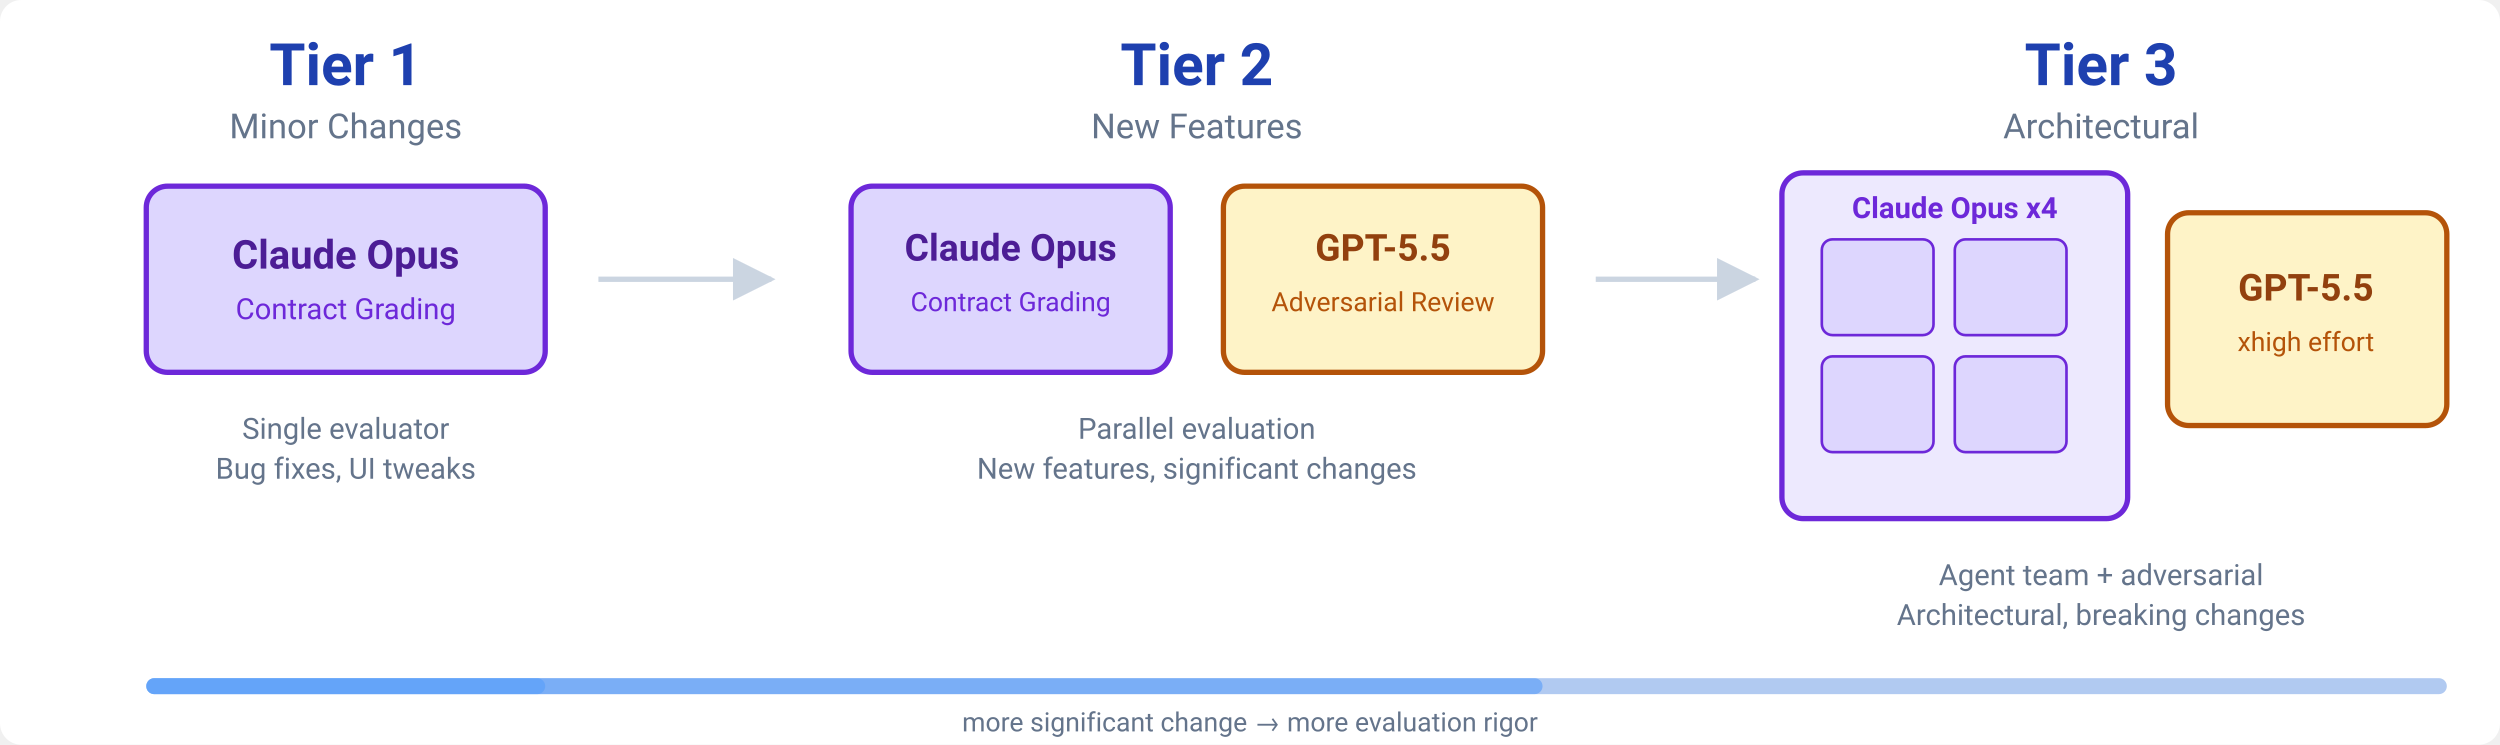
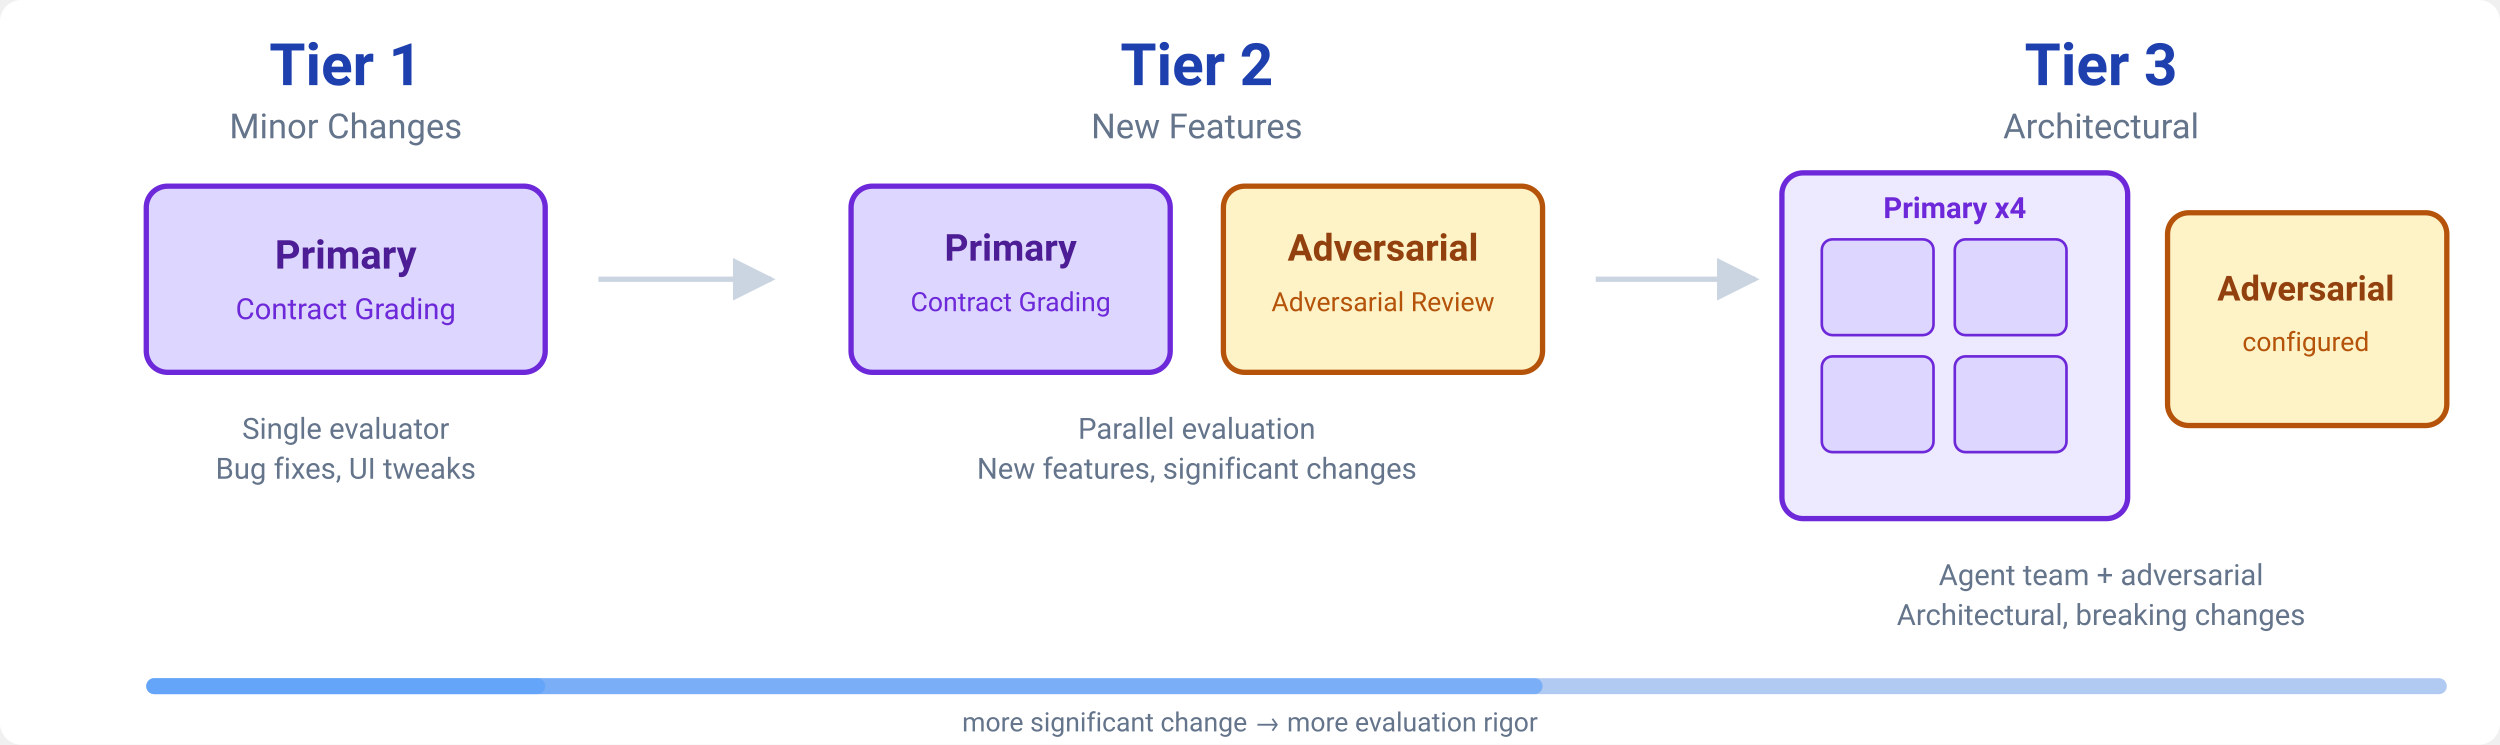
<svg xmlns="http://www.w3.org/2000/svg" viewBox="0 0 940 280">
  <defs>
    <marker id="arrowGray" viewBox="0 0 10 10" refX="9" refY="5" markerWidth="8" markerHeight="8" orient="auto-start-reverse">
      <path d="M 0 0 L 10 5 L 0 10 z" fill="#cbd5e1" />
    </marker>
  </defs>
  <rect width="940" height="280" fill="#ffffff" rx="8" />
  <text x="130" y="32" text-anchor="middle" font-family="'Segoe UI', Roboto, 'Helvetica Neue', sans-serif" font-size="22" font-weight="700" fill="#1e40af">Tier 1</text>
  <text x="130" y="52" text-anchor="middle" font-family="'Segoe UI', Roboto, 'Helvetica Neue', sans-serif" font-size="13" fill="#64748b">Minor Changes</text>
  <rect x="55" y="70" width="150" height="70" rx="8" fill="#ddd6fe" stroke="#6d28d9" stroke-width="2" />
-   <text x="130" y="101" text-anchor="middle" font-family="'Segoe UI', Roboto, 'Helvetica Neue', sans-serif" font-size="15" font-weight="600" fill="#4c1d95">Claude Opus</text>
+   <text x="130" y="101" text-anchor="middle" font-family="'Segoe UI', Roboto, 'Helvetica Neue', sans-serif" font-size="15" font-weight="600" fill="#4c1d95">Primary</text>
  <text x="130" y="120" text-anchor="middle" font-family="'Segoe UI', Roboto, 'Helvetica Neue', sans-serif" font-size="11" fill="#6d28d9">Contract Grading</text>
  <text x="130" y="165" text-anchor="middle" font-family="'Segoe UI', Roboto, 'Helvetica Neue', sans-serif" font-size="11" fill="#64748b">Single evaluator</text>
  <text x="130" y="180" text-anchor="middle" font-family="'Segoe UI', Roboto, 'Helvetica Neue', sans-serif" font-size="11" fill="#64748b">Bug fixes, UI tweaks</text>
  <line x1="225" y1="105" x2="290" y2="105" stroke="#cbd5e1" stroke-width="2" marker-end="url(#arrowGray)" />
  <text x="450" y="32" text-anchor="middle" font-family="'Segoe UI', Roboto, 'Helvetica Neue', sans-serif" font-size="22" font-weight="700" fill="#1e40af">Tier 2</text>
  <text x="450" y="52" text-anchor="middle" font-family="'Segoe UI', Roboto, 'Helvetica Neue', sans-serif" font-size="13" fill="#64748b">New Features</text>
  <rect x="320" y="70" width="120" height="70" rx="8" fill="#ddd6fe" stroke="#6d28d9" stroke-width="2" />
-   <text x="380" y="98" text-anchor="middle" font-family="'Segoe UI', Roboto, 'Helvetica Neue', sans-serif" font-size="14" font-weight="600" fill="#4c1d95">Claude Opus</text>
+   <text x="380" y="98" text-anchor="middle" font-family="'Segoe UI', Roboto, 'Helvetica Neue', sans-serif" font-size="14" font-weight="600" fill="#4c1d95">Primary</text>
  <text x="380" y="117" text-anchor="middle" font-family="'Segoe UI', Roboto, 'Helvetica Neue', sans-serif" font-size="10" fill="#6d28d9">Contract Grading</text>
  <rect x="460" y="70" width="120" height="70" rx="8" fill="#fef3c7" stroke="#b45309" stroke-width="2" />
-   <text x="520" y="98" text-anchor="middle" font-family="'Segoe UI', Roboto, 'Helvetica Neue', sans-serif" font-size="14" font-weight="600" fill="#92400e">GPT-5.5</text>
+   <text x="520" y="98" text-anchor="middle" font-family="'Segoe UI', Roboto, 'Helvetica Neue', sans-serif" font-size="14" font-weight="600" fill="#92400e">Adversarial</text>
  <text x="520" y="117" text-anchor="middle" font-family="'Segoe UI', Roboto, 'Helvetica Neue', sans-serif" font-size="10" fill="#b45309">Adversarial Review</text>
  <text x="450" y="165" text-anchor="middle" font-family="'Segoe UI', Roboto, 'Helvetica Neue', sans-serif" font-size="11" fill="#64748b">Parallel evaluation</text>
  <text x="450" y="180" text-anchor="middle" font-family="'Segoe UI', Roboto, 'Helvetica Neue', sans-serif" font-size="11" fill="#64748b">New features, significant changes</text>
  <line x1="600" y1="105" x2="660" y2="105" stroke="#cbd5e1" stroke-width="2" marker-end="url(#arrowGray)" />
  <text x="790" y="32" text-anchor="middle" font-family="'Segoe UI', Roboto, 'Helvetica Neue', sans-serif" font-size="22" font-weight="700" fill="#1e40af">Tier 3</text>
  <text x="790" y="52" text-anchor="middle" font-family="'Segoe UI', Roboto, 'Helvetica Neue', sans-serif" font-size="13" fill="#64748b">Architectural</text>
  <rect x="670" y="65" width="130" height="130" rx="8" fill="#ede9fe" stroke="#6d28d9" stroke-width="2" />
-   <text x="735" y="82" text-anchor="middle" font-family="'Segoe UI', Roboto, 'Helvetica Neue', sans-serif" font-size="11" font-weight="600" fill="#6d28d9">Claude Opus x4</text>
+   <text x="735" y="82" text-anchor="middle" font-family="'Segoe UI', Roboto, 'Helvetica Neue', sans-serif" font-size="11" font-weight="600" fill="#6d28d9">Primary x4</text>
  <rect x="685" y="90" width="42" height="36" rx="4" fill="#ddd6fe" stroke="#6d28d9" stroke-width="1" />
  <rect x="735" y="90" width="42" height="36" rx="4" fill="#ddd6fe" stroke="#6d28d9" stroke-width="1" />
  <rect x="685" y="134" width="42" height="36" rx="4" fill="#ddd6fe" stroke="#6d28d9" stroke-width="1" />
  <rect x="735" y="134" width="42" height="36" rx="4" fill="#ddd6fe" stroke="#6d28d9" stroke-width="1" />
  <rect x="815" y="80" width="105" height="80" rx="8" fill="#fef3c7" stroke="#b45309" stroke-width="2" />
-   <text x="867" y="113" text-anchor="middle" font-family="'Segoe UI', Roboto, 'Helvetica Neue', sans-serif" font-size="14" font-weight="600" fill="#92400e">GPT-5.5</text>
-   <text x="867" y="132" text-anchor="middle" font-family="'Segoe UI', Roboto, 'Helvetica Neue', sans-serif" font-size="10" fill="#b45309">xhigh effort</text>
+   <text x="867" y="113" text-anchor="middle" font-family="'Segoe UI', Roboto, 'Helvetica Neue', sans-serif" font-size="13" font-weight="600" fill="#92400e">Adversarial</text>
+   <text x="867" y="132" text-anchor="middle" font-family="'Segoe UI', Roboto, 'Helvetica Neue', sans-serif" font-size="10" fill="#b45309">configured</text>
  <text x="790" y="220" text-anchor="middle" font-family="'Segoe UI', Roboto, 'Helvetica Neue', sans-serif" font-size="11" fill="#64748b">Agent team + adversarial</text>
  <text x="790" y="235" text-anchor="middle" font-family="'Segoe UI', Roboto, 'Helvetica Neue', sans-serif" font-size="11" fill="#64748b">Architectural, breaking changes</text>
  <rect x="55" y="255" width="865" height="6" rx="3" fill="#e2e8f0" />
  <rect x="55" y="255" width="150" height="6" rx="3" fill="#93c5fd" />
  <rect x="55" y="255" width="525" height="6" rx="3" fill="#60a5fa" opacity="0.6" />
  <rect x="55" y="255" width="865" height="6" rx="3" fill="#3b82f6" opacity="0.3" />
  <text x="470" y="275" text-anchor="middle" font-family="'Segoe UI', Roboto, 'Helvetica Neue', sans-serif" font-size="10" fill="#64748b">more significant change → more evaluation rigor</text>
</svg>
